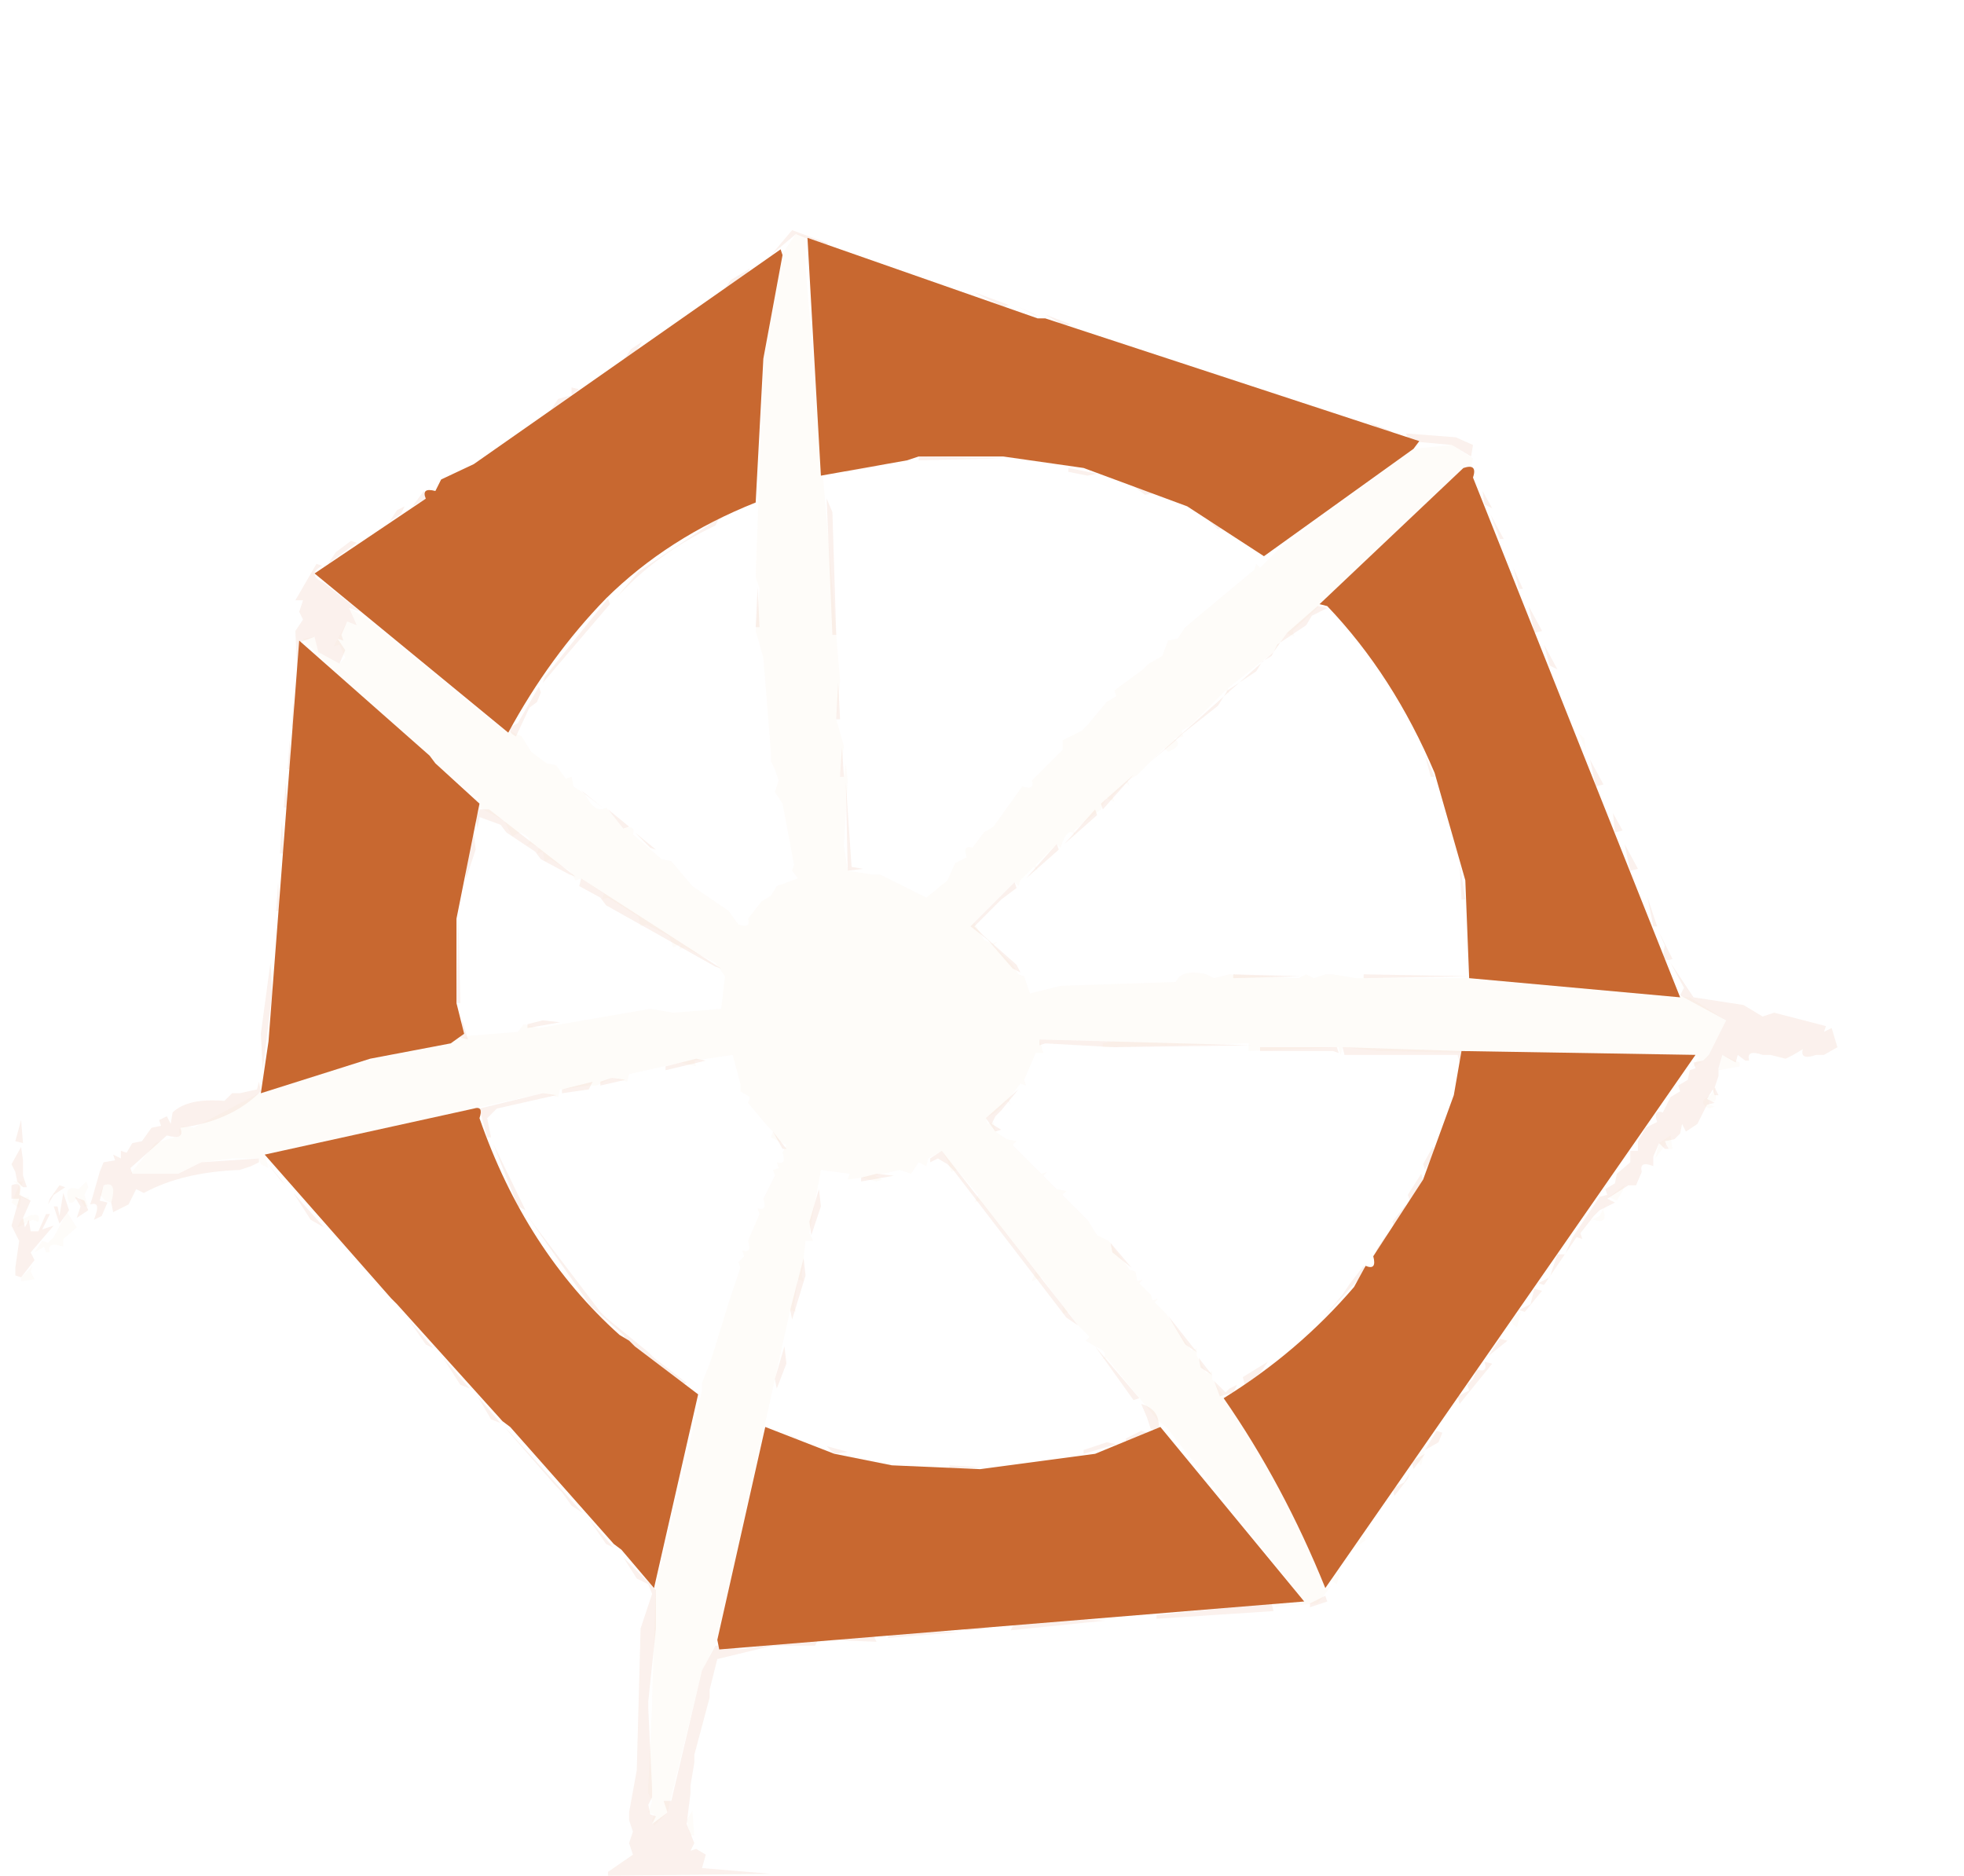
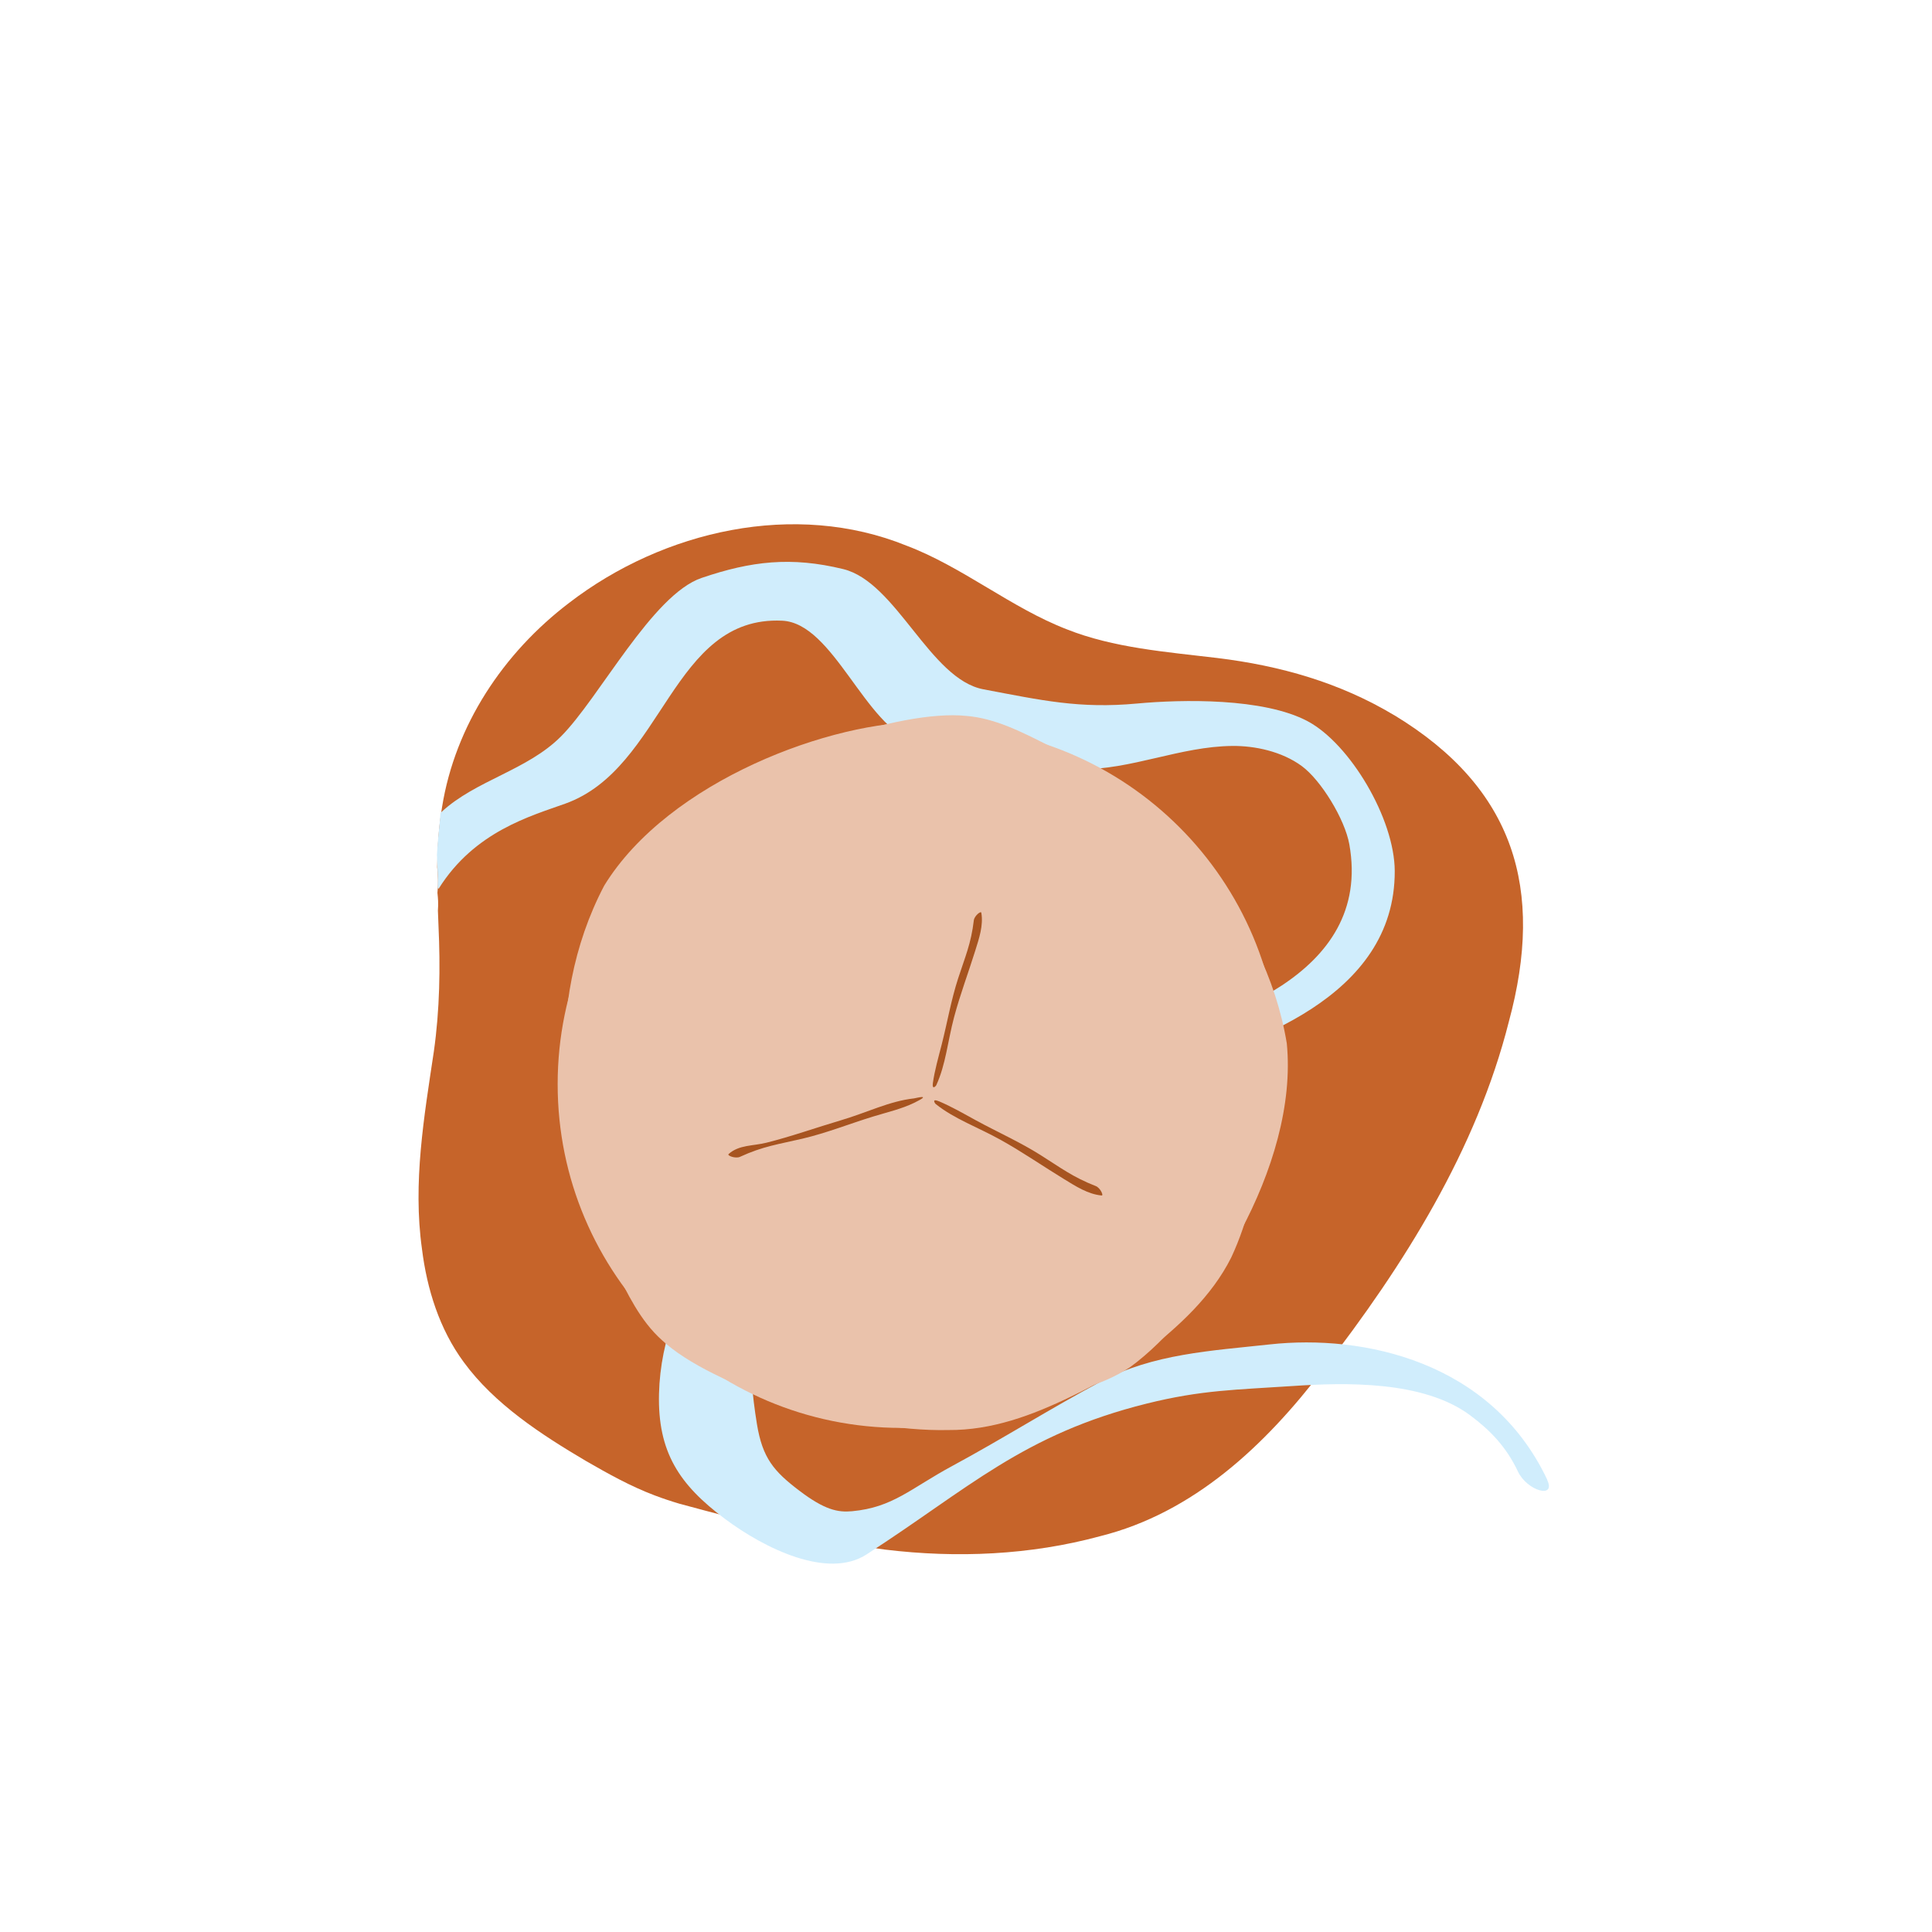
- <svg xmlns="http://www.w3.org/2000/svg" viewBox="0 0 512 489">
-   <path fill="#FEFBF8" opacity=".843" d="m207.5 61 2.5.5v8l9 108-1 10 2 7-1 8h1l.5-3.5.5 4.5-1 17 1 6.5 6.5 1h2l12 6 5.5-4.5 2-4.5 3-1.5q-1.12-3.33 1.5-2.5l3-4 2.5-1.5 7.5-10.5q3.33 1.13 2.5-1.5l8-8V193l5-2.5 1.5-1.5 5-6 2.5-1.5-.5-1.5 7.5-5.5 1.5-1.5 3.5-2 1.5-4 2.5-.5 2-3 18-15 .5-1.5 1 1 5-5 35-26 10-1 5.5 3.5-.5 2.5-1-1-14 14-31.5 29.5.5 1.5-2-1-3.5 5-12 9.5.5 1.5-1-1-9 9-2.5 1.5.5 1.5-2.5.5q2.75 1.75-1.5 3.5l-1-1-7 7-2.5 1.5.5 1.5-1-1-3.5 3.5.5 1.5-2-1-1.5 3-7 5.5.5 1.5q-1.75-2.75-3.5 1.5l-.5 1.5-1-1-5.5 5.5.5 1.5-1-1-3.5 3.5-.5 1.5-1-1-10.5 10.5 2.5 4.5 2 1 1.5-.5-1 1 5 5 1.5 2.5 1.5.5 1 3 .5 1.5 8-2 30-1q1.5-3.5 8-2l2 1 4-1 18 1 2-1 2 1 3-1h2l6 1h31l56 5 9.5 6-4.5 9-1.5 1.5-3 2 2-3-83.5-1.5-9.5-1-.5 2-.5-2-23.5 1v-2l-38 1v-1l2.5-.5-19-.5 1 3.5h-2l-3 7 .5 1.5-1.5-.5-3 4 .5 1.5-1-1-3 3-2.5 1.5.5 1.5 1.5-.5.5 2.5 3 2 2.5.5-1 1 7.5 7.5 1.5-.5-1 1 3.5 3.5 2.5.5-1 1 5 5 1.5 1.5 2.5 4 3 1.5 5.5 7.5 1.5.5.5 2.5 1.5-.5-1 1 3 3 .5 1.5 1.5-.5-1 1 3 3 6.5 9.5 1.5-.5v2l2.5 4.5 1.5-.5v2q17.25 24.75 29.5 54.5l1.5-.5-3.5 4.5-11 1v-1l7.5-.5-36-45.5-2-1.5-13.5-16.5-1.5.5q2.75-1.75-1.5-3.5l-2.5-1.5 1-1-3-3-2.5-3.5-1.5.5v-2l-5.5-7.5-2.5 1 1-2.5-14.5-18.5-1.5.5 1-2-5.5-6.5-1.5.5-1-3-1.5-2.5-3.5 2-.5 2-2-1-2 3-3-1-6.5 1.5 2 1-1.5.5-4-1-3.5.5.5-1.5-7.5-1-3 16.5 1 2h-2l-1 9 .5 1.5-1.5-.5-1 7 .5 1.5-1.5-.5-19 86-4 8-9 37-3.5 3.5-.5-1.5.5-1.5-1.5-.5 1-3-1-2v-2l1-21v-2l1-29 12-51v-2l2-5 1-3 4-13 1-3 2-6-.5-1.5 1.5-1.5-.5-1.5q2.63.83 1.5-2.5l3-7-.5-1.5q2.63.83 1.5-2.5l3-6-.5-1.5 1.5-.5-.5-1.5q2.63.83 1.5-2.5l1-2-4-2 .5-1.5-1.5-1.5-5-6 .5-1.5-2.5-1.5v-2l-2-7.5-10 1.5.5 1.5-4-1-13.5 3-.5 2-4-1-4 2h-2l-7.5 1-.5 2-4-1L69 301l1 3.5-2-1-.5-1.5h-7l-8 1-6 3H34l6.5-8 6.5-2q-1.31-3.33 3.5-2l17-9 15-5 40-10 12.5-1 1.5-2 4 1 29-5 6 1 12.5-1 1-8.5-2.5-3.5-8-4-1.5.5.5-1.5-2 1-1-3-6-3-1.5.5-.5-2.5-8-5-1.5.5.5-1.5-6-4-1.5.5-1.5-2.5-5-3-1.5.5-.5-2.5-1.5.5.5-1.5-2-1-1.5.5q2.75-1.75-1.5-3.5l-2 1-2-4-6.5-3.5-.5-2.5Q99.58 189.42 79 166.5l3-.5 1 4 5.5 3 1.5-1.5-1.5-3.5-1.5.5 3.5-6.5 2.5 1-2-4.5 2.5 1.5 3 2 33 27 6.5 3 2.5 4 4 3 2.5.5 2.5 3.5 1.5-.5.5 2.5 3 2q2.75 5.42 5.5 3.5l4.5 5.5q3.33-1.13 2.5 1.5l7.5 6.5 2.5.5 5.5 6.5 9.5 6.5 2.5 3.5q3.33 1.13 2.5-1.5l3.5-4.5 2.5-1.5 1.5-2.5 5.5-2-1.5-2 .5-1.5-3-16-2-3 1-3-1-3-1-2v-2l-2-25-2-7 1-11-1-3 2-56 4-27 4.5-6.5Z" />
-   <path fill="#FEFBF8" opacity=".843" d="m411.5 191 1.5 1.5.5 3.5-2-5ZM449 275l4.5 2v1l-5.5 1 1-4ZM447.5 283l-.5 1.5q1.13 3.33-1.5 2.5v1l1.5.5-1.5.5q-3.25-1.75.5-3.5l1.5-2.5ZM435.5 296l.5 3.5h-1l-.5-1.5-3 4 1-4 3-2ZM3.5 308H6q-1.87 4.8 1.5 4v1l-2-1-.5 3-2-1.5 2-4.5-1.5-1ZM22.5 308l.5 1.5-1 2 1 3h-1l-1.5-2.5-1.5 1.5h-1q-1.67-4.81 2.5-3.5l2-2ZM27 309q3.67-1.35 2 4.5l-1.5-.5-1.5-1.5 1-2.5ZM423.5 309l-.5 1.5-1.5 2.5-3.5-1.5 1.5.5 4-3ZM418.5 314l-.5 1.5q1.25 3.75-2.5 2.5l-1.5.5 3-1.5 1.5-3ZM17.5 316l2.5 4-3.5 3v2q-4.38-1.5-3.5 1.5h-1l-.5-1.5-2.5 1.5 2-3 1.5.5 1.5-1.5 3.5-6.5ZM7.5 317q3.33-1.12 2.5 1.5l-1.5-.5-4 2 1-2 2-1ZM8.5 330l-.5 1.5 1 2-3.5.5v-1l1.5-1.5 1.5-1.5ZM396.5 342l-1 4q-3.5-2 1-4ZM371.5 378l-1 4q-3.5-2 1-4ZM355.5 400l.5 1.5-4 3 3.5-4.5ZM349.5 409l-1 4q-3.5-2 1-4ZM180.5 472l.5 6.5h-1l-1-4 1.5-2.5Z" />
-   <path fill="#EABDA8" opacity=".212" d="m206.5 60 9.5 3.5-1.5.5-7-3-6.5 5.5 5.5-6.5ZM195.5 70l-1 2-6 4 2-3 5-3ZM253.5 76l9.5 3.5-1.5.5-8-4ZM265.5 80l5.5 2.5-1.5-.5-4-2ZM177.5 82l-3 4 3-4ZM272.5 82l6.5 2.5-1.5.5-5-3ZM167.5 89l-2 3-3 2 2-3 3-2ZM149 101l2 .5-7.5 5.5 2-3 3.5-1v-2ZM356.5 110l6.5 2.5-1.5.5-5-3ZM366.5 113l13 1 4.5 2-.5 3-5-3-11-1-1-2ZM239.5 119l22.5.5-22.5.5v-1ZM225.5 121l3.5.5-8.5 1.5v-1l5-1ZM278.5 122l7.5 1.5-2.5.5-5-1v-1ZM294.5 126l6.5 2.5-2.5.5-4-3ZM110.5 128l.5 2-3.5 2 3-4ZM386.5 128l2.5 4.5-2-1-.5-3.5ZM215.5 130l1.5 3.5 1 32h-1l-1.5-35.5ZM105.5 132l-1 2-3 2 2-3 2-1ZM388.5 134l3.5 6.5h-1l-2.5-6.5ZM187.5 135l-1 2q-15.28 7.22-26 19l6-7 21-14ZM314.5 135l4.5 2.5-1.5.5-3-3ZM91.5 141l1.5.5-7.5 5.5 2-3 4-3ZM355.5 146l-3 4 3-4ZM82.5 147l1.5.5q-4.25 2.25.5 4.5l9.5 7.5-3-1 2 4.5-2.5-1-1.5 3.5.5 1.5-1.5-.5 2 3-1.5 3.5-5.5-3-1-4-4 1.5-.5 7.5-.5-10.5 2-3-1-2 1-3h-2l5.5-9.5ZM394.5 148l2.5 5.5h-1l-1.5-5.5ZM197.5 153l.5 10.5h-1l.5-10.5ZM158.5 156l.5 1.5-17.5 20.5.5-1.5 16.5-20.5ZM343.5 158l2.5.5-4 2-1.5 2.5-7.5 5-1.5 3-2.5 1.5-1.5 2.5-7.5 5-2.5 4-9.5 7.5-1.5 1.5-6.5 5.5 32-28.5 3.5-5 8-7ZM398.5 158l3.5 6.5-2 .5-1.5-7ZM402.5 168l3.5 6.5-2-1-1.5-5.5ZM297.5 174l-5 6 5-6ZM218.5 178l.5 9.5h-1l.5-9.5ZM140.5 179l.5 1.5-1 2.5-2 1.5-3.5 7.5q-3.25-1.75.5-3.5l5.5-9.5ZM76.5 183l.5 6.5h-1l.5-6.5ZM75.5 193l.5 7.5h-1l.5-7.5ZM219.5 195l.5 7.5h-1l.5-7.5ZM140.5 196l3 4-3-4ZM275.5 196l-6 7 6-7ZM371.5 197l2.5 5.5h-1l-1.5-5.5ZM414.5 198l3.5 6.5-2 .5-1.5-7ZM295.5 202l-8 9-.5-1.5 8.5-7.5ZM74.5 204l.5 6.5h-1l.5-6.5ZM220.5 204l1.5 22 3 .5-4 .5-.5-23ZM151.5 206l5.5 4.5-4.5-3.5-1-1ZM264.5 208l-4 5 4-5ZM125 211h2.5l22.5 17.5-1.5-.5-7.5-4-1.5-2-7.5-5-1.5-2-5.5-2-.5 3-.5-2.5 1-2.5ZM158.5 211l5.5 4.5-1.5.5-4-5ZM285.5 211l.5 1.5-8.5 7.5 8-9ZM420.5 212l2.5 4.5-2 .5-.5-5ZM73.5 214l.5 8.5h-1l.5-8.5ZM123.5 217l.5 4.5-2.5 7.5-.5-3.5 2.5-8.5ZM165.5 217l5.5 4.5-1.5-.5-4-4ZM275.5 220l.5 1.5-8.5 7.5 8-9ZM423.5 220l3.5 6.5-2 .5-1.5-7ZM380.5 225l1.5 9.5h-1l-.5-9.5ZM176.5 226l4 5-4-5ZM151.5 229l36.5 23.5-1.5-.5-28.5-16-1.5-2-5.5-3 .5-2ZM72.5 230l.5 7.5h-1l.5-7.5ZM264.5 230l.5 1.5-4 3-1.5 1.5-5.5 5.5 2.5 2.5 8.5 7.5 1 2-2-1-6.5-7.5-4.5-3.5 11.5-11.5ZM429.5 234l2.5 7.5h-1l-1.5-7.5ZM119.5 239l.5 22.5h-1l.5-22.5ZM432.5 243l3.5 7q-3.33 1.31-2-3.5l-1.5-3.5ZM70.5 251l.5 7.5-2.5 20.5-.5-9.5 2.5-18.5ZM435.5 251l6 9 13 2 5 3 3-1 13.5 3.5-.5 1.5 2-1 1.5 5-3.5 2h-2q-4.38 1.5-3.5-1.5l-2.5 1.5-2 1-4-1h-2q-4.38-1.5-3.5 1.5h-1l-2-1.5-.5 2-3.5-2-1 3.5v2l-1 3 1 2h-1l-.5-1.5-1.5 2.5 2 1-2 .5-2.5 5-3 2-1-2-.5 2.5-1.5 1.5-2.5.5 1 2h-1l-1.5-1.5-1.5 3.5v2.5q-3.75-1.5-3 1.5l-1.5 3.5h-2l-5.5 3.5 2 1-4 2-1.5 1.5-3.5 4.5.5 1.5-1.5-.5-8.5 12.5-1.5-.5 3-1.5 2-6h2l2-4.5 7-10.5 2-.5-.5-1.5 2.5-1.5.5-2.5 3.5-3v-3h2v-2.5l2-3.5 3-1.5q-1.12-3.33 1.5-2.5l2-4 2.5-1.5-.5-1.5 2.5-1.5.5-2.5 1.5-.5-.5-1.5 2.5-.5 1.5-1.5 4.5-9-12-6.5 1-2-3.5-6.5ZM321.5 254l17.5.5-17.5.5v-1ZM355.5 254l27.5.5-27.5.5v-1ZM120.5 266l1.5 5-2-.5v-2l.5-2.5ZM141.5 266l4.5.5-8.5 1.5v-1l4-1ZM271 271l55 1.5-35.5.5-18-1-1.5.5V271ZM328.5 273h20l.5 1.5-1.5-.5h-19v-1ZM350 273l31 1-.5 3-.5-2h-29.5l-.5-2ZM181.5 276l2.5.5-10.5 2.5v-1l8-2ZM159.5 281l3.5.5-6.5 1.5v-1l3-1ZM67.5 282l.5 2.5q-7.82 7.86-21 9.5 1.31 3.33-3.5 2l-9.5 8.5.5 1.5h12l6-3 15-1v1l-2 1-3 1q-14.97.53-25 6l-2-1-2 4-4 2-.5-2.5q1.67-5.85-2-4.5l-1 4 2 .5-1.5 3.5-2 1 .5-1.5q1.13-3.33-1.5-2.5l.5-1.5 2-7 1-2.5 3-.5-.5-1.5 2 1v-2l1.5.5 1.5-2.5 2.5-.5 2.5-3.5 2.5-.5-.5-1.5 2-1 1 2 .5-3q4.05-3.82 13.5-3l2-2h2l4.5-1 .5-2ZM154.5 282l-1 2-7 1v-1l8-2ZM265.5 284l-4.5 5.5-1.5 1.5-1 2 2.5 1.5-1.5.5-2.5-3.5 8.5-7.5ZM141.5 285l3.5.5-15.5 3.5-2.5 2.5 1 5h-1l-2-7.5 16.5-4ZM5.5 292l.5 6-2-.5 1.5-5.5ZM201.5 295l3.5 4.5h-1l-2.5-4.5ZM128.5 298l8.5 17.5-2-1-6.5-16.5ZM5.5 299l.5 3.5v4l1 3H6L4.5 308l-.5-2.5-1-2 2.5-4.5ZM373.5 299l.5 1.5-2.5 4.5-.5-1.5 2.5-4.5ZM245.5 300l35.5 45.5-3-2-29.5-38.5-1.5-1.5-2.5-1.5-2 1v-1l3-2ZM266.5 300l15 16-15-16ZM69.5 303l5 6-1.5-1.5-3.5-4.5ZM228.5 306l4.5.5-8.5 1.5v-1l4-1ZM370.5 306l.5 1.5-3.5 5.5-.5-1.5 3.5-5.5Z" />
-   <path fill="#EABDA8" opacity=".212" d="M3 309q3-1.25 2 2.5l3 1.5-2 4.5.5 2.5 1-2 .5 3h2l2-4.5h1l-2 4 3-1-6 7 1 2-3.5 4.5-1.5-.5v-2l1-7-2-4 2-7H3V309ZM15.5 309l1.5.5-3 2-1.5 2.5.5-1.5 2.5-3.5ZM213.5 310l.5 4.5-2.5 7.5-.5-3.5 2.5-8.5ZM16.5 311l1.5 4.5-2.5 3.5-1.5-4.5h1l.5 2.5 1-6ZM76.5 311l8 9-3.5-2-4.5-7ZM19.5 312l2.5 1 1 2.5-3 2 1-3-1.5-2.5ZM366.5 314l-.5 1.5-2.5 4.5-.5-1.5 3.5-4.5ZM137.5 317l19 25 1.5 1.5 11 9 1.5 1.5 8.5 6.5-1.5.5-13.5-10-1.5-3-8.5-7.5-16.5-23.5ZM85.5 321l7 8-7-8ZM362.5 321l-.5 1.5-3.5 4.5.5-1.5 2-3 1.5-1.5ZM289.5 324l5.5 6.5-5-4-.5-2.5ZM209.5 328l.5 4.5-3.5 11.5-.5-2.5 3.5-13.5ZM93.5 330l8 9-8-9ZM355.5 330l.5 1.5-11.5 12.5 5.5-6.5 2-3 3.5-4.5ZM295.5 332l4 5-4-5ZM400 336l2 .5-4.5 5.5-1.5-.5 3-1.5 1-4ZM304.5 343l7.5 9.5-3-2-4.5-7.5ZM396.5 343l-4 5 4-5ZM106.5 344l6.5 7.5-2-1-4.5-6.5ZM342.5 345l-5 6 5-6ZM391 349l2 .5-5 4 3-4.5ZM204.5 351l.5 4.5-2.5 6.5-.5-2.5 2.5-8.5ZM285.5 351l11.5 13.5-1.5.5-10-14ZM335.5 351l-3 4 3-4ZM115.5 354l7 8-2.5-1-4.5-7ZM312.5 354l3.5 4.5-3-2-.5-2.5ZM330.5 355l-2 3-4 3-.5-2 6.5-4ZM387 355l2 .5-8.5 10.5-.5-2 3-1.5-.5-1.5 1.5-1.5 1-2.5q3 1 2-2ZM316.5 360l3 3 1-1 2-1-1 2-3.5 1-1.5-4ZM124.5 364l6 7-2.5-1-3.5-6ZM297.5 366q5.25 1.5 4.5 7l-2-.5-1-3-1.5-3.5ZM131.5 372l1.5 1.5 19 21-3-2-2.5-3.5-1.5-1.5-13.5-15.5ZM203.5 373l5.5 2.5-1.5-.5-4-2ZM297.5 373l1.5.5-5.5 2.5v-1l4-2ZM374.5 373l1.5.5-1 2.5-3.5 2 1.5-2.5 1.5-2.5ZM288.5 376l2.5.5-8.5 2.5v-1l6-2ZM215.5 377l5.5 1.5-3.5.5-2-2ZM371.5 379l-3 4-.5-2 3.5-2ZM247.5 382l8.5.5-8.5.5v-1ZM367.5 384l-.5 1.5-3.5 4.5-.5-2 3-1.5 1.5-2.5ZM153.5 396l6.5 7.5-2-1-4.5-6.5ZM162.5 406l8.5 8.5v10l-2 19v2l1 21v2l-1 2 .5 2.5 1.5.5-1 2 4-3-1-3h2l8-34 3.5-6.5h2l4 1 21-3-1 2h-11l-14.5 3.5-2 8v2l-4 15v2l-1 6v2l-1 8 2 5-1 2 1.5-.5 2.5 1.5-1 3.5 18 1.5-42.5.5v-1l6.5-4.5-1-3 1-3-1-3v-2l2-11 1-37 3-9-1-2.5-3-1.5-3.5-5.5ZM345.5 416l.5 1.5-4.5 1.5v-1l4-2ZM331.5 418l.5 2-30.5 2v-1l30-3ZM278.5 422l9.5.5-24.5 2.5 1-2 14-1ZM251.5 424l6.5.5-6.5.5v-1ZM238.5 425l11.5.5-18.5 1.5v-1l7-1ZM227.5 426l1 2-12.5-.5 11.5-1.5Z" />
-   <path fill="#C7642B" opacity=".973" d="m210.5 62 60 21h2l97.5 32-1.5 2-39 28-20-13-27-10-21-3h-22l-3 1-22.5 4-3.5-62ZM203.5 65l.5 1.5-5 27-2 37.5q-22.9 9.11-39 25-14.72 15.11-25.5 35L82 149.5l29-19.5q-1.25-3 2.5-2l1.5-3 8.5-4 80-56ZM381.5 122q3.75-1.25 2.5 2.5L438 260l-55-5-1-25.5-8-28q-10.78-25.46-28-43.5l-2-.5 37.5-35.5ZM78 167l34 30 1.5 2 11.5 10.5-6 30v22l2 8-3.5 2.5-21 4-28.5 9 2-13.5L78 167ZM381 274l61 1-96.5 139q-10.93-27.07-26.5-49.5 19.46-12.04 34-29l3-5.5q3 1.25 2-2.5l13-20 8-22 2-11.5ZM123.5 289q2.62-.83 1.5 2.5 11.98 34.52 36.5 56.5l2.5 1.5 1.5 1.5 16.5 12.5-11.5 50.5-8.5-10-2-1.5-27-30.5-2-1.5-27.5-30.5-1.5-1.5L69 301l54.5-12ZM199.5 372l18 7 15 3 23 1 30-4 17-7 37.5 45.5L187.5 430l-.5-2.5 12.5-55.5Z" />
+ <svg xmlns="http://www.w3.org/2000/svg" viewBox="0 0 700 700">
+   <defs>
+     <style>
+       .cls-1 {
+         fill: #a75420;
+       }
+ 
+       .cls-2 {
+         fill: #d0edfc;
+       }
+ 
+       .cls-3 {
+         fill: #eac2ab;
+       }
+ 
+       .cls-4 {
+         fill: #c6642a;
+       }
+     </style>
+   </defs>
+   <g id="Layer_7" data-name="Layer 7">
+     <path class="cls-4" d="M505.22,259.18c-19.79-11.89-41.4-18-64.23-20.78-18.44-2.21-37.51-3.64-54.5-10.4-20.05-7.73-37.84-22.67-58.05-30.3-40.38-16.38-88.04-5.55-122.2,20.7-23.9,18.18-41.33,44.42-46.07,74-1.23,7.22-1.68,14.5-1.77,21.79.37,3.1.4,6.2.09,9.3.11.97.19,1.95.24,2.93.05,1.15.02,2.32-.07,3.5.07,1.81.14,3.62.21,5.43.71,15.28.46,30.5-1.68,45.63-3.54,23.63-7.66,47.57-4.31,71.48,1.8,14.6,6.35,29.14,15.15,41.07,11.11,15.19,27.97,26.18,44.29,35.82,8.02,4.62,16.16,9.17,24.82,12.44l.11.04c2.94,1.12,5.94,2.11,8.97,3.01,24.41,6.57,49.58,13.36,74.55,16.62,25.89,3.14,52.57,1.99,77.8-4.86,33.91-8.46,59.81-32.92,80.68-60.24,29.61-38.16,55.74-79.92,67.43-126.18,13.03-48.07,2.05-84.63-41.46-111.02Z" />
+   </g>
+   <g id="Layer_2" data-name="Layer 2">
+     <path class="cls-2" d="M560.6,536.14c-20.31-43-66.7-52.74-100.49-49.04-21.12,2.31-42.36,3.37-61.35,13.52-18.28,9.77-35.44,20.65-53.69,30.5-15.19,8.2-21.51,15.05-36.38,16.43-5.08.47-9.88-.46-19.04-7.42-9.3-7.06-13.38-11.83-15.4-24.16-6.98-42.65,1.38-74.72,29.82-92.25,35.88-22.12,78.43-24.14,117.58-35.89,31.1-9.33,83.84-26.14,83.69-72.24-.06-18.92-16.19-46.08-31.53-54.26-16.02-8.55-45.66-7.93-61.8-6.43-20.89,1.94-34.53-1.15-55.7-5.15-19.4-3.66-31.5-38.86-50.8-43.56-18.88-4.6-33.33-2.9-51.3,3.2-17.89,6.07-37.03,43.45-50.95,57.43-12.27,12.32-30.91,15.86-43.35,27.42-.23.21-.36.51-.37.83-.02.51-.05,1.02-.1,1.52-.46,4.37-.89,8.82-1.13,13.11,0,0,0,0,0,0,.1,1.94.17,3.87.22,5.81.1,1.13.16,2.26.16,3.39.01.33-.02.64-.08.92,0,.67.02,1.34.02,2.01.09.05.2.09.33.13,12.98-20.74,33.4-26.31,45.89-30.8,35.74-12.84,38.47-68.17,78.56-66.27,18.62.88,29.93,38.44,48.17,43.98,19.74,5.99,39.3,9.65,59.3,9.87,19.11.21,36.67-8.31,55.69-8.47,8.02-.07,17.81,1.94,25.09,7.29,6.96,5.11,15.59,19.2,17.23,28.36,8.6,48.19-48.43,64.36-77.39,72.19-38.4,10.38-79.44,13.7-114.17,35.75-27.73,17.6-57.58,51.09-58.56,91.13-.52,21.17,7.38,32.93,23.75,45.22,14.68,11.01,37.47,22,51.4,13.02,36.98-23.84,56.64-43.49,101.5-54.67,20.02-4.99,32.58-5.01,53.14-6.39,18.6-1.25,47.14-2.05,64.13,10.64,7.3,5.45,13.07,11.42,17.3,20.37,3.3,6.99,13.89,10.01,10.58,3Z" />
+     <g>
+       <circle class="cls-3" cx="339.24" cy="387.76" r="124.54" />
+       <circle class="cls-3" cx="326.59" cy="392.82" r="124.54" />
+       <path class="cls-3" d="M207.92,361.08c-3.99,15.01-7.06,31.06-4.14,46.74,6.15,28.78,26.77,58.42,44.22,75.42,33.11,27.39,87.42,29.54,126.1,23.69,13.44-2.4,24.51-4.51,35.3-11.54,26.77-19.46,61.21-72.8,56.83-117.37-7.94-47.75-44.55-86.38-86.44-107.97-9.43-4.77-19.2-9.82-29.66-10.66-24.1-2.49-74.71,14.75-102.39,36.7-12.66,9.44-21.01,22.62-28.14,36.58-4.63,9.06-8.83,18.4-11.6,28.19l-.06.23ZM224.16,340.49c38.53-83.2,148.9-92.93,205.56-23.28,9.49,12.3,18.55,25.43,22.71,40.59,6.95,27.09,3.88,56.42-6.54,82.23-10.14,25.16-30.92,46.39-57.02,54.33-9.2,2.84-18.79,3.7-28.4,4.12-13.72.53-28.45.74-42.72-.72-13.33-1.35-27.28-4.09-39.28-8.31-57.28-21.03-79.59-95.57-54.4-148.75l.1-.23Z" />
+       <path class="cls-3" d="M414.59,490.35c12.24-9.55,24.38-20.5,31.52-34.76,12.48-26.66,13.94-62.73,10.29-86.81-9.86-41.82-51.85-76.33-86.22-95.02-12.16-6.2-22.26-11.2-35.1-12.12-33.09-.65-92.75,21.07-116.17,59.25-22.5,42.86-16.65,95.76,3.71,138.26,4.64,9.49,9.38,19.42,17.21,26.41,17.71,16.53,68.45,33.35,103.78,32.57,15.79.12,30.4-5.34,44.52-12.17,9.16-4.42,18.15-9.33,26.27-15.46l.19-.14ZM389.21,496.96c-80.95,43.06-174.8-15.83-177.92-105.56-.14-15.53.57-31.47,6.41-46.07,10.81-25.79,30.97-47.32,54.87-61.6,23.27-13.94,52.66-18.31,78.26-8.88,9.04,3.29,17.21,8.39,25.13,13.86,11.26,7.86,23.12,16.59,33.62,26.37,9.81,9.13,19.28,19.73,26.3,30.34,32.96,51.35,5.74,124.24-46.45,151.42l-.22.12Z" />
+     </g>
+     <path class="cls-1" d="M339.04,400.02c6.82,5.45,15.25,8.37,23.68,13.07,7.8,4.35,15.21,9.48,22.87,14.16,4.2,2.57,8.62,5.44,13.55,5.9.85.08-.53-2.8-2.11-3.41-8.46-3.3-12.82-6.72-20.13-11.31-7.54-4.74-15.46-8.24-23.28-12.5-4.41-2.41-8.89-5.02-13.47-6.93-2.6-1.08-1.49.71-1.11,1.02Z" />
+     <path class="cls-1" d="M339.24,393.16c3.45-7.49,4.11-15.84,6.44-24.61,2.16-8.12,5.17-16.07,7.68-24.13,1.38-4.42,2.99-9.12,2.19-13.71-.14-.8-2.52,1.14-2.71,2.72-1,8.47-3.15,13.24-5.66,20.97-2.6,7.98-3.93,16-6,24.11-1.17,4.58-2.53,9.27-3.18,13.88-.37,2.62,1.05,1.19,1.25.76Z" />
+     <path class="cls-1" d="M331.16,397.97c-8.93.99-17.02,5.14-26.48,7.93-8.76,2.58-18.1,5.92-27.01,8.13-4.89,1.22-9.92.72-13.68,4.1-.65.59,2.53,1.74,4.1,1.02,8.41-3.88,14.06-4.57,22.66-6.59,8.88-2.09,17.06-5.41,25.77-8.07,4.91-1.5,10.13-2.7,14.67-4.9,7.03-3.41.48-1.68-.02-1.62Z" />
+   </g>
</svg>
